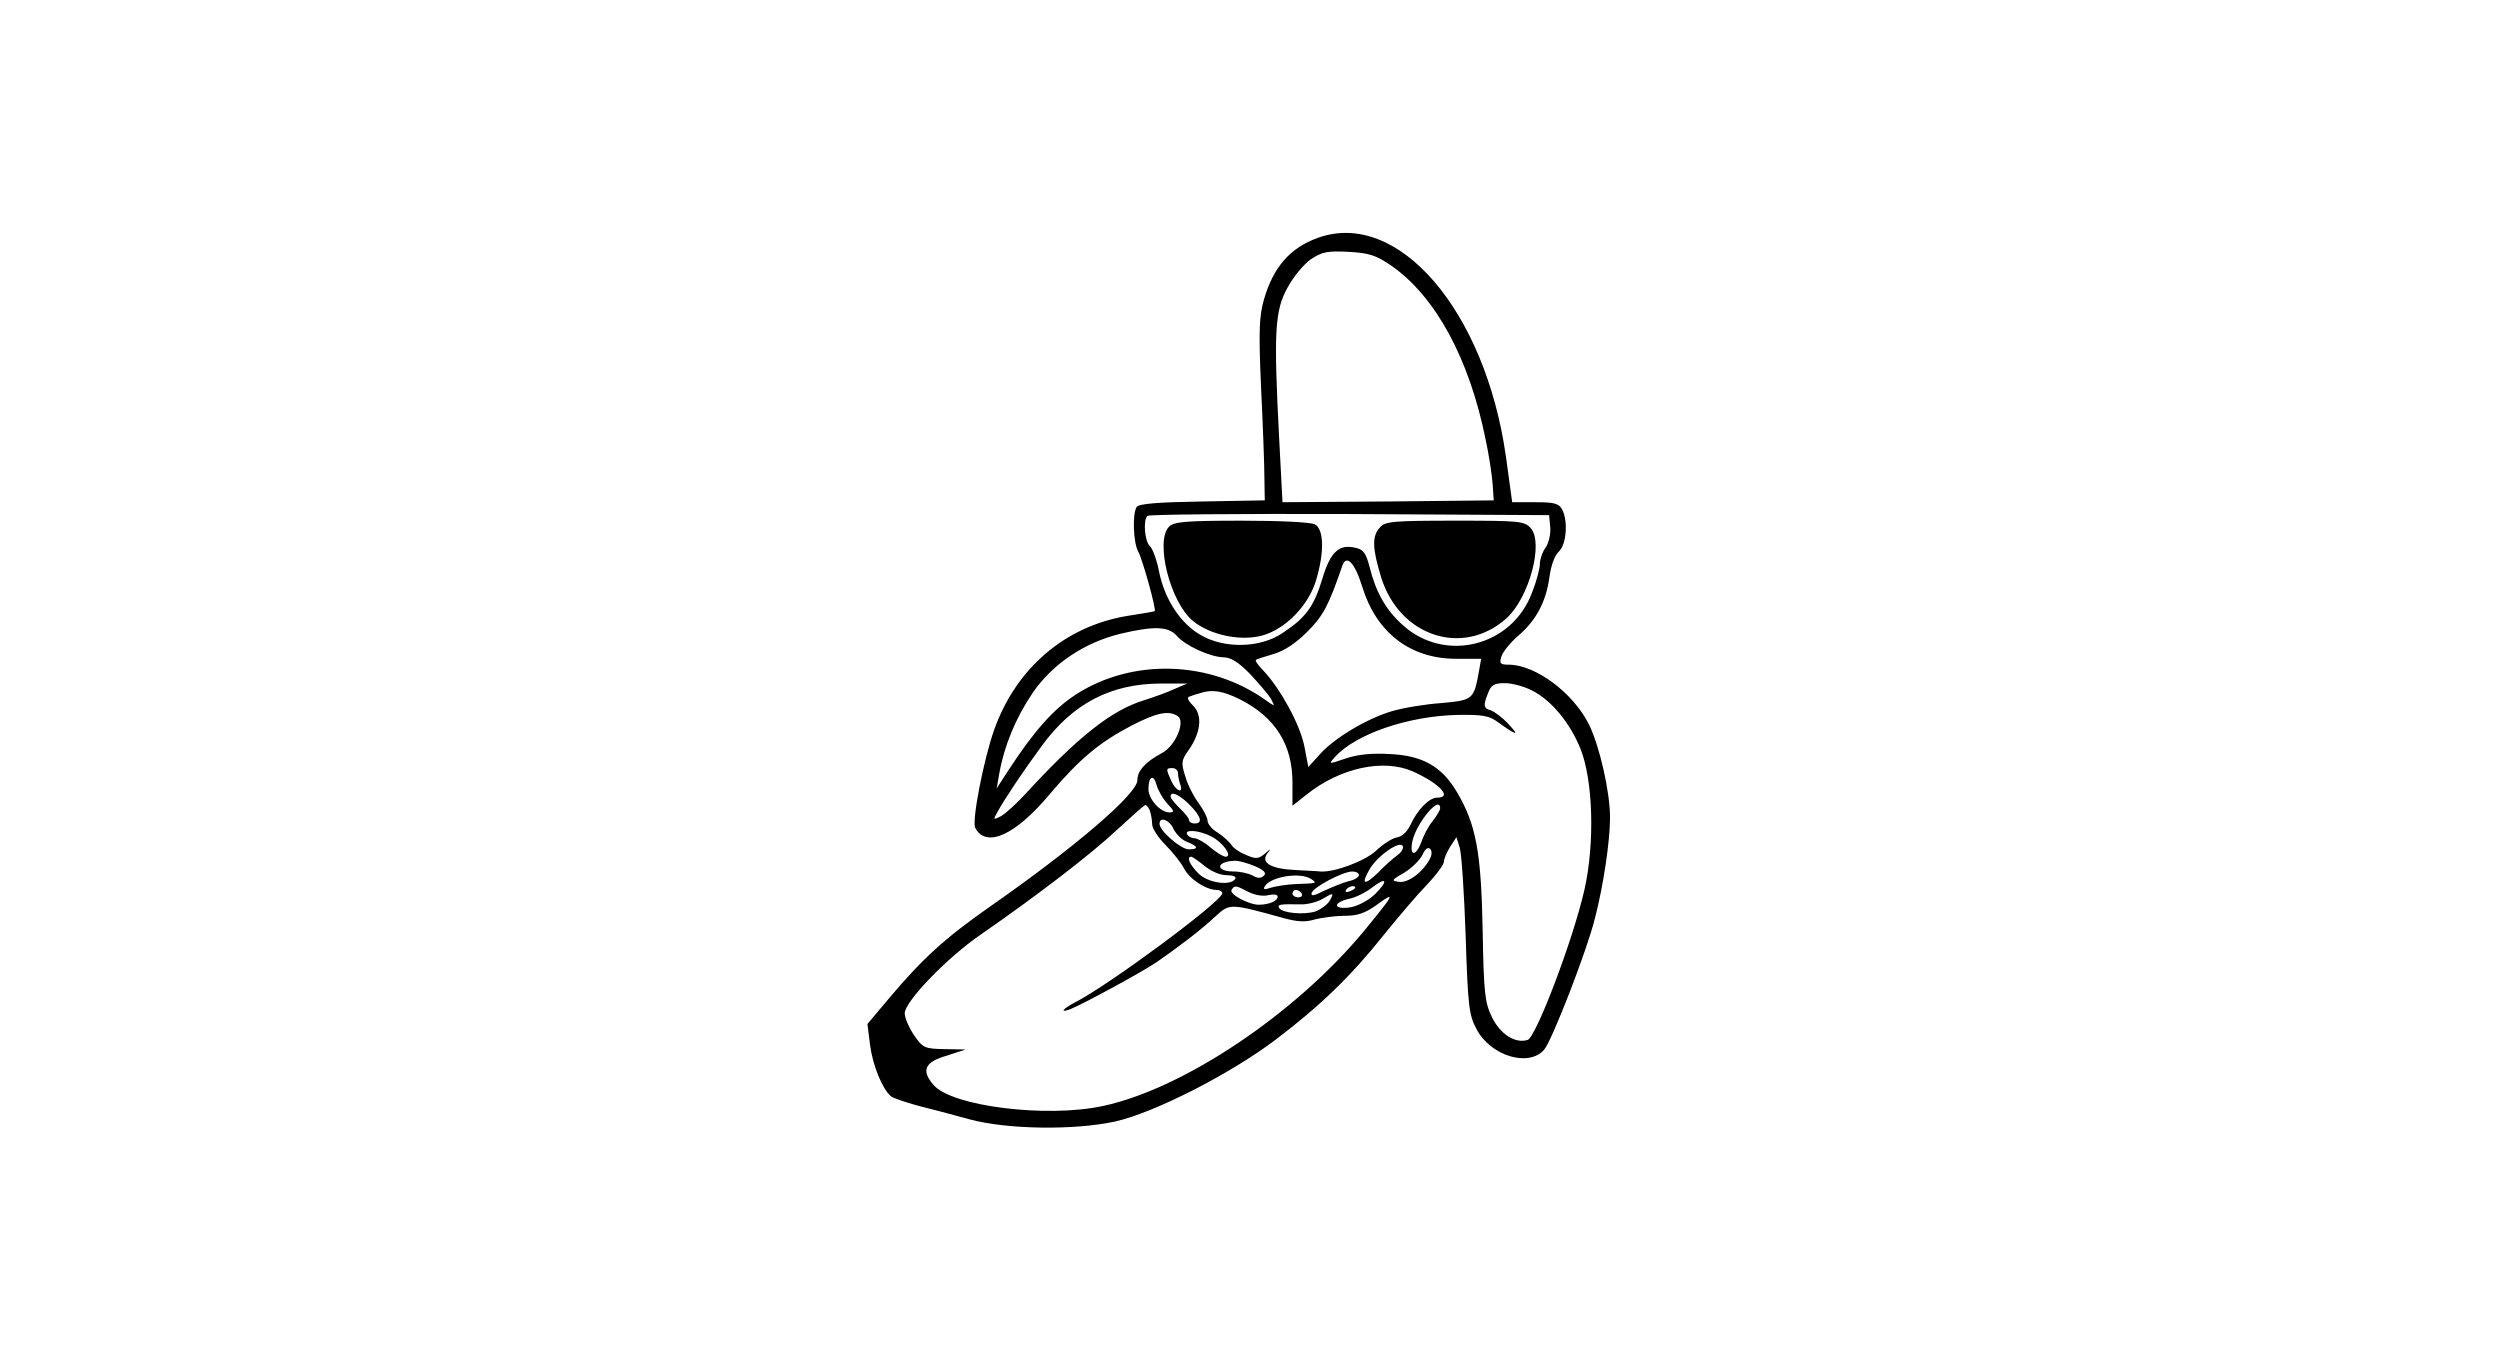
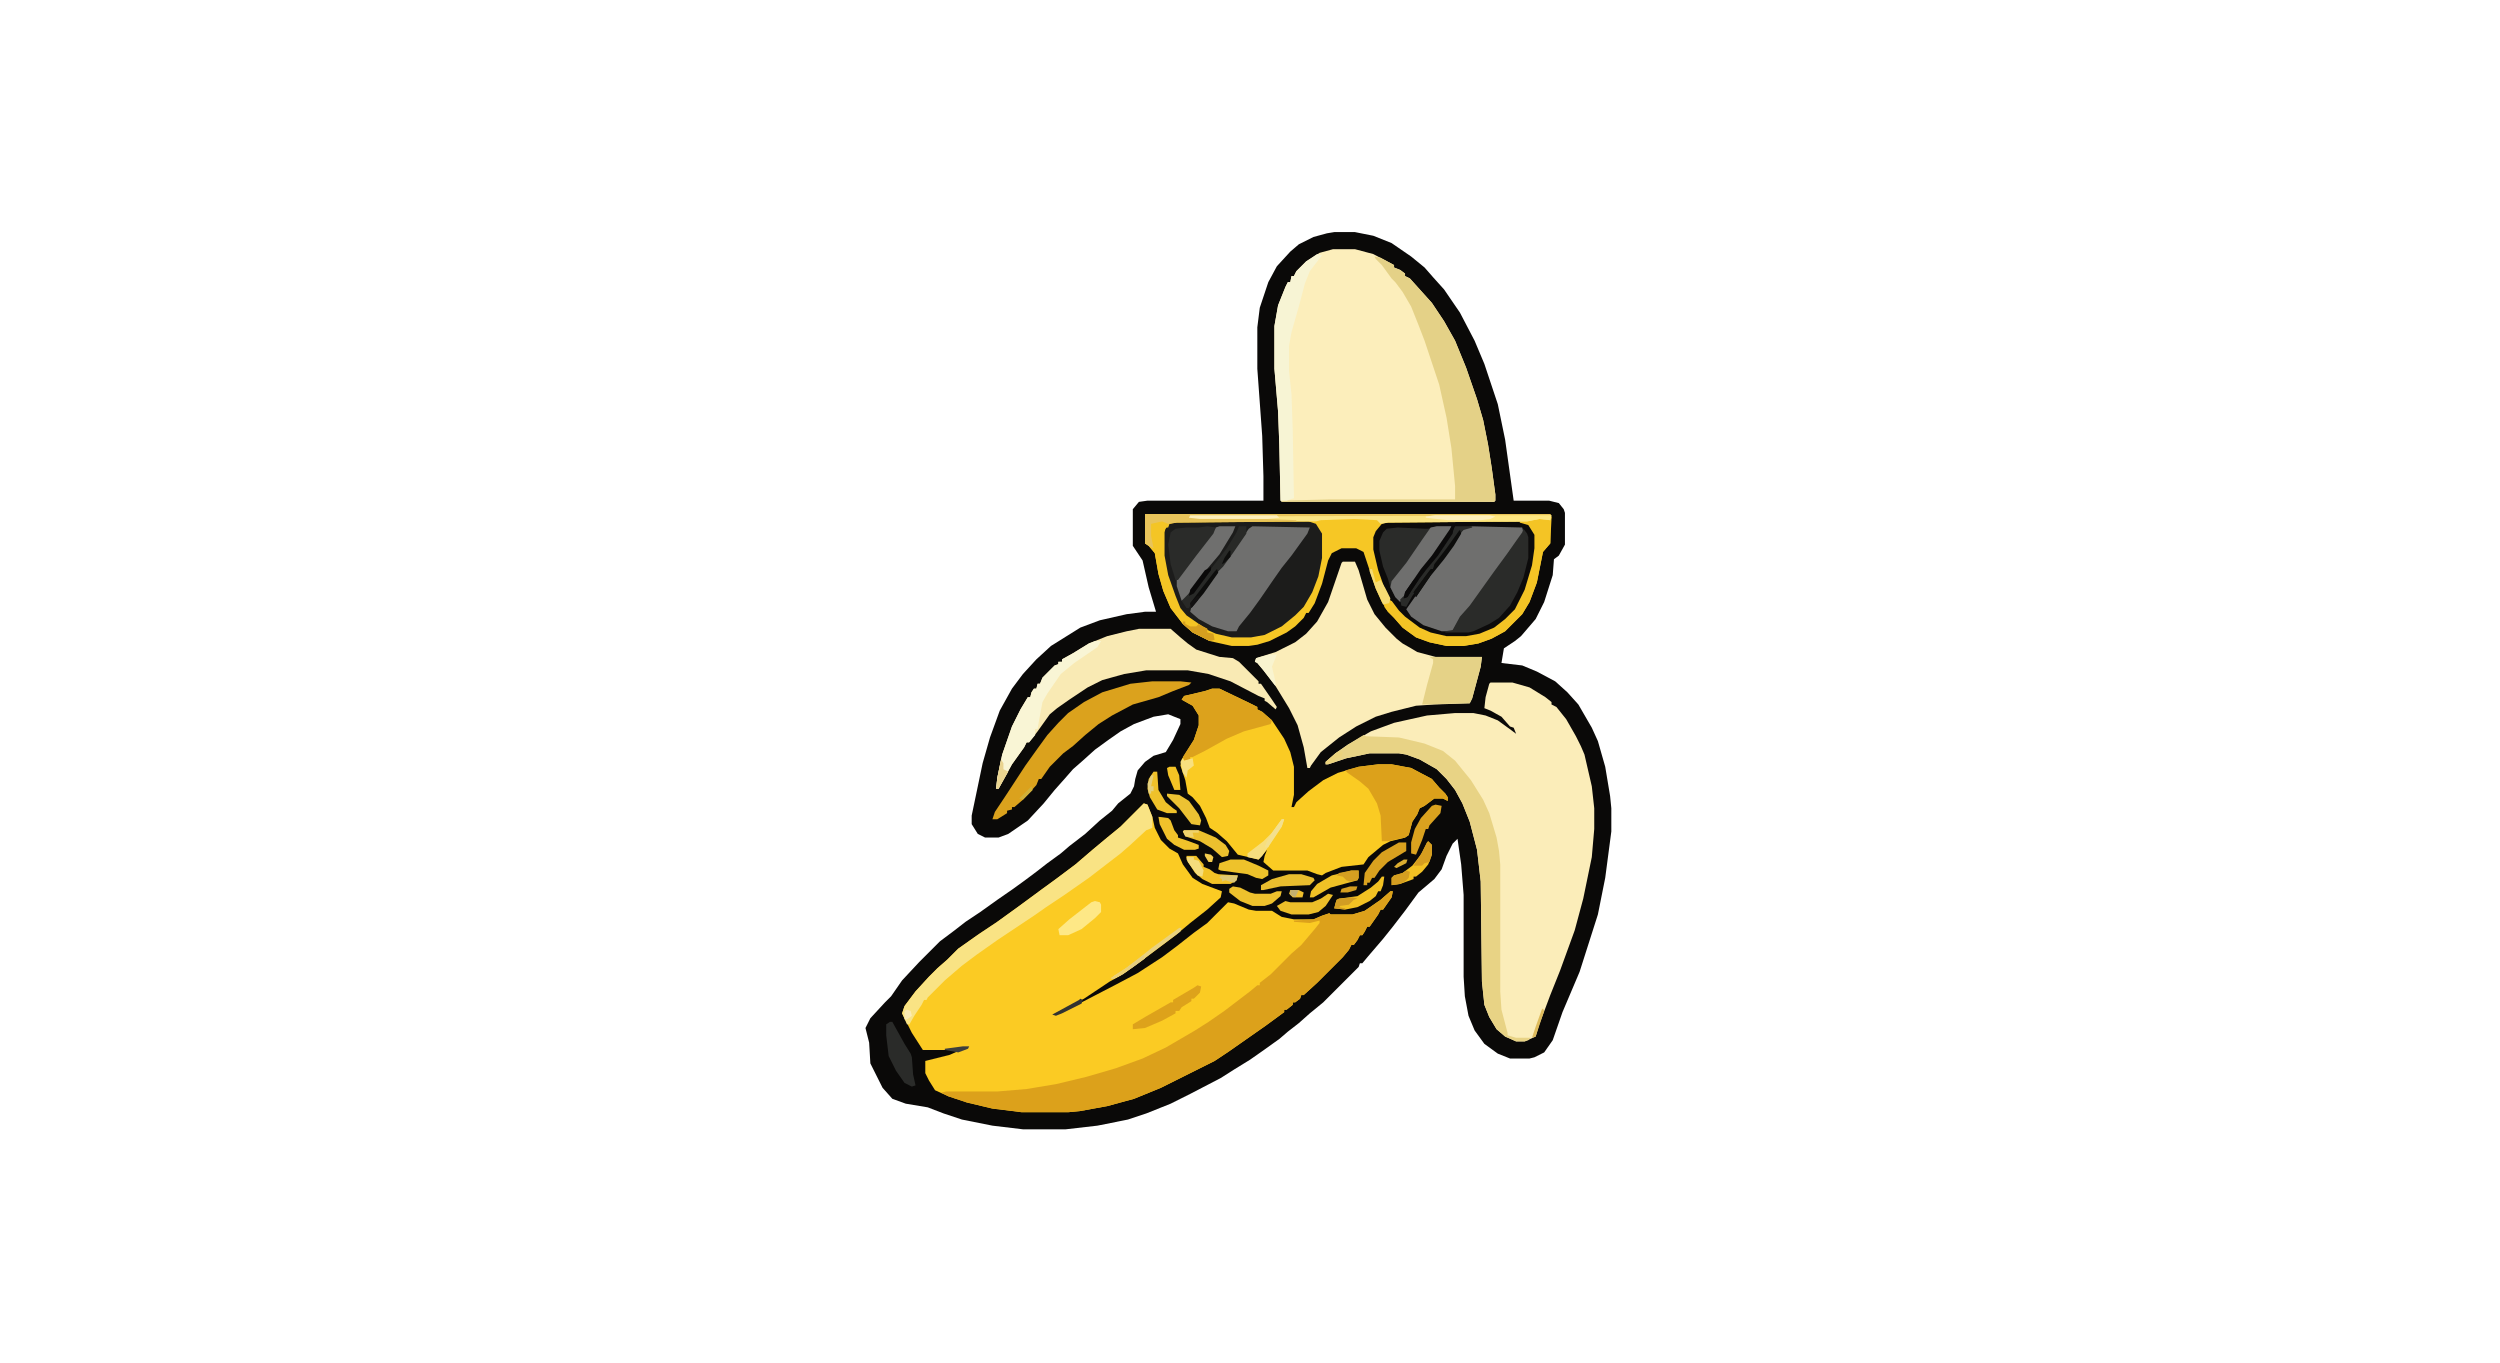
- <svg xmlns="http://www.w3.org/2000/svg" version="1.0" width="677pt" height="369pt" viewBox="0 0 677 369" preserveAspectRatio="xMidYMid meet">
-   <g transform="translate(0,369) scale(0.1,-0.1)" fill="#000000" stroke="none">
-     <path d="M3569 3046 c-75 -27 -120 -78 -146 -166 -13 -47 -15 -83 -8 -240 5 -102 9 -212 9 -245 l1 -60 -170 -3 c-120 -2 -171 -6 -177 -15 -12 -19 -9 -96 4 -120 12 -21 50 -159 45 -162 -1 -1 -35 -7 -75 -13 -167 -28 -299 -140 -359 -306 -29 -81 -62 -250 -52 -268 30 -56 110 -19 203 93 79 93 132 138 220 184 68 35 100 42 125 26 22 -14 -5 -80 -42 -100 -45 -24 -67 -48 -67 -74 0 -37 -171 -183 -399 -342 -123 -86 -183 -141 -274 -249 l-58 -69 7 -56 c7 -55 33 -120 57 -140 7 -5 39 -16 72 -25 33 -8 96 -25 140 -37 103 -28 285 -30 395 -6 106 24 311 128 435 222 120 91 203 171 293 284 37 46 88 106 115 134 26 27 47 56 47 63 0 8 8 26 17 41 l17 26 9 -29 c5 -16 12 -123 16 -239 6 -188 9 -214 29 -251 38 -74 143 -105 184 -56 21 25 116 269 137 355 23 88 41 210 41 273 0 69 -28 193 -57 252 -43 86 -144 161 -216 162 -25 0 -27 3 -21 23 4 12 24 37 46 56 48 41 75 92 84 159 4 30 14 58 25 68 21 19 26 83 9 115 -9 16 -22 19 -73 19 l-62 0 -17 124 c-56 395 -292 670 -509 592z m198 -75 c120 -83 212 -252 256 -471 9 -41 17 -95 19 -120 l3 -45 -286 -3 -286 -2 -9 172 c-15 290 -12 345 22 408 16 30 45 65 64 78 30 20 45 23 102 20 55 -3 74 -9 115 -37z m431 -708 c2 -18 -4 -43 -12 -55 -9 -12 -16 -33 -16 -45 0 -12 -9 -47 -21 -77 -54 -147 -236 -192 -350 -89 -46 41 -73 89 -90 157 -9 36 -17 48 -36 52 -46 12 -70 -9 -92 -83 -23 -76 -45 -106 -109 -148 -60 -40 -156 -42 -220 -5 -55 31 -98 97 -113 171 -6 32 -18 64 -25 70 -14 12 -19 70 -7 82 3 4 250 6 547 5 l541 -3 3 -32z m-509 -162 c38 -124 130 -195 254 -195 l68 0 -6 -34 c-14 -77 -16 -78 -103 -86 -43 -3 -103 -13 -133 -22 -68 -20 -158 -74 -196 -118 l-30 -33 -11 57 c-12 59 -65 155 -109 202 -15 15 -25 29 -22 31 2 2 24 9 48 16 28 8 60 29 91 60 43 43 58 71 95 179 11 32 34 8 54 -57z m-503 -132 c24 -28 91 -58 127 -59 20 0 41 -13 73 -46 24 -26 50 -56 56 -67 11 -21 11 -21 -13 -4 -152 109 -363 115 -516 16 -60 -39 -113 -99 -181 -203 l-33 -51 7 40 c13 74 44 150 90 218 54 79 140 137 239 161 89 21 128 20 151 -5z m-6 -145 c-19 -9 -56 -22 -81 -30 -89 -27 -180 -99 -325 -257 -23 -25 -51 -50 -63 -57 -21 -11 -22 -10 -11 9 17 32 68 109 121 181 84 115 187 169 324 169 l70 0 -35 -15z m969 -4 c52 -26 103 -88 131 -158 34 -85 39 -254 11 -380 -30 -134 -131 -400 -154 -408 -34 -11 -75 16 -97 62 -19 39 -22 65 -25 236 -4 212 -18 285 -69 372 -41 70 -93 100 -182 104 -49 3 -88 -1 -120 -12 -47 -16 -47 -16 -29 4 57 63 199 111 332 114 68 1 86 -2 110 -20 50 -36 59 -38 29 -6 -16 18 -38 34 -48 38 -21 6 -22 13 -8 48 8 21 16 26 45 26 20 0 53 -9 74 -20z m-791 -24 c95 -48 142 -122 142 -225 l0 -63 39 31 c91 72 207 97 287 62 73 -33 108 -71 66 -71 -22 0 -54 -33 -73 -75 -9 -18 -23 -31 -37 -33 -12 -2 -37 -18 -56 -36 -30 -28 -113 -59 -151 -56 -5 1 -36 2 -67 4 -67 3 -95 20 -76 45 11 14 10 14 -7 -1 -17 -14 -24 -15 -51 -3 -18 7 -36 20 -40 28 -5 7 -21 22 -36 32 -16 9 -28 24 -28 33 0 8 -11 29 -24 47 -13 17 -30 50 -36 72 -12 37 -11 44 9 72 33 47 38 94 12 120 -15 15 -18 23 -9 25 7 3 20 7 28 9 32 11 62 6 108 -17z m-168 -200 c0 -8 3 -21 6 -30 10 -27 -12 -18 -24 9 -15 33 -15 35 3 35 8 0 15 -6 15 -14z m-29 -82 c19 -20 20 -24 6 -24 -25 0 -57 36 -57 63 0 35 14 42 22 11 4 -14 17 -37 29 -50z m60 -3 c32 -32 37 -51 14 -51 -8 0 -15 4 -15 9 0 5 -11 19 -25 32 -13 13 -25 27 -25 32 0 16 23 6 51 -22z m-107 -17 c3 -9 6 -25 6 -36 0 -11 16 -36 36 -56 19 -19 42 -48 50 -63 14 -29 60 -59 89 -59 8 0 15 -4 15 -9 0 -21 -303 -246 -398 -295 -34 -18 -44 -30 -14 -19 35 14 188 97 232 126 65 45 120 87 161 125 39 36 40 36 184 -4 37 -10 59 -12 85 -4 19 5 56 10 81 10 36 0 56 7 89 31 51 37 46 28 -37 -73 -185 -223 -487 -426 -706 -473 -152 -33 -410 -1 -459 57 -34 39 -24 62 35 79 l52 17 -57 1 c-54 1 -59 3 -83 38 -14 21 -25 47 -25 59 0 32 116 152 207 214 153 106 299 218 368 283 39 36 73 66 76 67 4 0 10 -7 13 -16z m786 7 c0 -4 -9 -20 -20 -34 -12 -14 -25 -40 -31 -57 -15 -41 -33 -39 -24 3 11 49 75 126 75 88z m-722 -56 c7 -14 23 -30 37 -35 30 -12 32 -20 4 -20 -21 0 -79 50 -79 69 0 21 27 11 38 -14z m102 -20 c32 -16 59 -55 39 -55 -6 0 -24 11 -41 25 -16 14 -36 25 -43 25 -8 0 -17 5 -20 10 -9 15 32 12 65 -5z m504 -51 c-11 -8 -34 -28 -51 -46 -39 -38 -49 -34 -23 10 23 37 83 78 89 60 2 -6 -5 -17 -15 -24z m88 -10 c-19 -36 -59 -66 -84 -62 -21 3 -20 5 15 25 20 12 42 34 49 48 7 16 15 22 21 16 5 -5 5 -16 -1 -27z m-610 -19 c17 -14 42 -25 59 -25 18 0 28 -4 24 -10 -12 -20 -75 -11 -100 15 -23 23 -33 45 -19 45 3 0 19 -11 36 -25z m135 0 c26 -11 33 -19 26 -26 -8 -8 -17 -8 -31 0 -11 6 -34 11 -51 11 -50 0 -49 27 2 29 10 1 34 -6 54 -14z m283 -25 c0 -5 -12 -13 -27 -16 -16 -4 -45 -16 -67 -26 -27 -14 -37 -16 -34 -6 5 16 85 58 110 58 10 0 18 -4 18 -10z m-130 -10 c18 -12 17 -12 -40 -14 -25 -1 -56 -6 -69 -10 -17 -6 -21 -5 -16 4 16 26 95 39 125 20z m174 -41 c-18 -17 -45 -32 -67 -36 -46 -7 -50 12 -4 23 17 3 45 17 62 30 40 31 46 20 9 -17z m-344 6 c18 -9 40 -13 55 -9 14 3 25 2 25 -4 0 -12 -24 -22 -51 -22 -28 0 -81 29 -74 40 8 13 11 13 45 -5z m290 11 c0 -2 -7 -7 -16 -10 -8 -3 -12 -2 -9 4 6 10 25 14 25 6z m-145 -16 c3 -5 -1 -10 -9 -10 -9 0 -16 5 -16 10 0 6 4 10 9 10 6 0 13 -4 16 -10z m76 -19 c-6 -10 -23 -23 -38 -29 -31 -10 -90 -5 -99 9 -6 10 3 11 56 10 19 -1 46 6 60 14 32 19 33 18 21 -4z" />
-     <path d="M3166 2264 c-39 -39 3 -206 65 -256 47 -38 129 -55 187 -39 63 17 126 82 146 150 23 77 21 137 -3 151 -12 6 -95 10 -200 10 -150 0 -182 -3 -195 -16z" />
-     <path d="M3737 2262 c-22 -24 -21 -56 3 -135 50 -161 222 -217 340 -111 61 56 101 204 65 244 -17 19 -31 20 -205 20 -168 0 -189 -2 -203 -18z" />
-   </g>
+ <svg xmlns="http://www.w3.org/2000/svg" version="1.1" viewBox="0 0 2048 1116" width="677" height="369">
+   <path transform="translate(1093,190)" d="m0 0h17l15 3 15 6 16 11 11 9 7 8 9 10 13 19 12 23 8 19 11 33 6 29 7 50h29l8 2 4 5 1 3v26l-5 9-4 3-1 13-7 22-7 14-12 14-5 4-9 6-2 12 17 2 12 5 15 8 10 9 9 10 11 19 5 11 6 21 4 24 1 10v19l-5 38-6 30-15 47-14 33-8 23-7 10-8 4-4 1h-16l-10-4-11-8-8-11-5-12-3-16-1-16v-67l-2-25-3-21-4 4-5 10-4 11-6 8-13 11-11 15-10 13-8 10-12 14-5 6h-2l-1 3-29 29-11 9-9 8-9 7-7 6-14 10-10 7-13 8-11 7-25 13-16 8-20 8-15 5-25 5-26 3h-35l-25-3-25-5-15-5-13-5-18-3-11-4-8-9-10-20-1-17-3-12 4-8 12-13 5-5 9-13 14-15 17-17 12-9 9-7 12-8 14-10 13-9 11-8 8-6 9-7 11-8 7-6 13-10 12-11 10-8 5-6 10-8 3-6 1-6 2-7 6-7 7-5 10-3 6-10 6-13v-4l-10-4-12 2-16 6-11 6-10 7-11 8-10 9-8 7-7 8-8 9-9 11-13 14-16 11-8 3h-11l-6-3-5-8v-7l9-43 6-21 8-22 10-18 9-12 11-12 12-11 24-15 16-6 22-5 15-2h9l-6-20-5-22-8-12v-30l5-6 7-1h95v-20l-1-33-4-55v-34l2-16 7-21 7-13 11-12 7-6 12-6 11-3z" fill="#0A0908" />
+   <path transform="translate(937,658)" d="m0 0 3 1 4 10 2 9 5 10 7 7 7 4 4 9 8 11 8 5 16 6-1 5-11 10-14 11-12 10-32 24-13 9-9 5-21 14-11 6-14 7 9-3 16-8 27-14 17-9 20-13 12-9 14-11 11-8 17-17 5 1 12 5 6 1h13l8 5 10 2h16l7-3 6-2 1 1h18l10-3 13-9 8-7h2l-1 5-7 10h-2l-2 4-7 10h-2l-2 4-2 3h-2l-2 4-3 4h-2l-2 4-5 6-21 21-11 10h-2l-1 3-4 3h-2v2l-5 4h-2v2l-15 11-30 21-12 8-44 22-22 9-22 6-22 4-10 1h-38l-24-3-21-5-15-5-11-5-5-8-3-6v-10l20-5 9-4 6-2-19 2h-18l-9-14-8-16 2-6 9-12 11-12 7-7 8-7 9-9 17-12 15-10 18-13 19-14 11-8 16-12 14-12 12-10 11-9z" fill="#FBCB23" />
+   <path transform="translate(1092,204)" d="m0 0h18l15 4 17 9v2l5 2 4 3v2l4 2 18 20 10 15 9 16 9 22 9 26 5 17 4 20 3 19 3 22v5l-1 1h-174l-1-1-1-46-1-27-3-35v-35l3-17 6-15 2-4h2l1-5h2l2-4 8-8 11-7z" fill="#FCEEBB" />
+   <path transform="translate(938,421)" d="m0 0h332l1 3-1 21-6 7-5 25-6 16-6 10-14 14-11 6-11 4-12 2h-14l-14-3-11-4-11-8-7-8-5-5-5-8-5-11-10-30-6-3h-12l-8 4-3 6-5 19-6 16-5 8h-2l-2 4-7 7-7 5-14 7-10 3-7 1h-14l-18-4-14-7-8-7-10-13-6-14-4-14-3-17-5-6-3-2z" fill="#1C1C1B" />
+   <path transform="translate(1221,559)" d="m0 0h18l14 4 13 8 5 4v2l4 2 8 10 8 14 4 8 3 7 6 26 2 18v17l-2 23-7 34-7 26-12 33-8 20-9 24-3 10-9 4h-7l-9-4-7-6-6-10-4-10-2-19-1-82-3-26-6-23-6-15-6-11-7-9-8-8-14-8-11-4-6-1h-24l-19 4-15 5h-2v-2l8-7 10-7 19-11 19-7 27-6 23-2h15l10 2 10 4 11 8 4 3-2-5-3-1-7-8-9-5-5-2 1-9 3-11z" fill="#FBEDB9" />
+   <path transform="translate(993,564)" d="m0 0h6l25 12 6 3v2l4 2 8 7 10 15 5 11 3 12v23l-2 10h2l2-4 10-9 12-9 12-6 17-5 16-2h11l16 3 17 9 6 7 5 5 2 3v3l-4-2h-7l-8 6-4 2-2 5-4 6-3 11-3 2-12 3-6 3-12 10-4 6-18 2-13 5-3 2-4-1-8-3h-28l-8-7 1-5 2-5-7 8-17-4-9-11-8-7-6-4-3-8-5-10-6-7-4-3-2-11-4-12 1-5 10-16 4-12v-8l-5-8-9-5 2-3 17-4z" fill="#FACB23" />
+   <path transform="translate(1100,460)" d="m0 0h10l3 7 7 24 6 12 9 11 9 9 5 4 7 4 5 3 15 4h38l-1 8-7 26-2 4-29 1-15 1-20 5-13 4-16 8-14 9-15 12-8 11-1 2h-2l-3-17-5-18-7-14-11-18-10-13-5-6-2-1 1-3 16-5 16-8 9-7 9-10 9-16 11-32z" fill="#FBEDB9" />
+   <path transform="translate(1137,427)" d="m0 0h108l7 2 6 9v11l-3 18-6 19-7 13-12 12-10 6-12 4-7 1h-16l-16-4-9-5-10-8-5-5-6-8-6-13-6-19-2-10v-10l4-8 4-4z" fill="#0C0B0B" />
+   <path transform="translate(1139,730)" d="m0 0h2l-1 5-7 10h-2l-2 4-7 10h-2l-2 4-2 3h-2l-2 4-3 4h-2l-2 4-5 6-21 21-11 10h-2l-1 3-4 3h-2v2l-5 4h-2v2l-15 11-30 21-12 8-44 22-22 9-22 6-22 4-10 1h-38l-24-3-21-5-15-5-6-3 4-1h42l24-2 24-4 25-6 24-7 22-8 19-9 24-14 11-7 13-9 21-16 6-5h2v-2l9-7 17-17 8-7 11-13 4-5v-2l-8 2-13-1v-1l16-1 7-3 6-2 1 1h18l10-3 13-9z" fill="#DCA11B" />
+   <path transform="translate(938,421)" d="m0 0h332l1 3-1 21-6 7-5 25-6 16-6 10-14 14-11 6-11 4-12 2h-14l-14-3-11-4-11-8-7-8-5-5-5-8-5-11-10-30-6-3h-12l-8 4-3 6-5 19-6 16-5 8h-2l-2 4-7 7-7 5-14 7-10 3-7 1h-14l-18-4-14-7-8-7-10-13-6-14-4-14-3-17-5-6-3-2zm26 6-6 2-4 5-1 2v19l3 16 6 17 4 10 6 7 13 9 11 5 13 3h16l11-2 14-7 11-9 7-7 7-12 5-13 3-15v-20l-5-8-6-2zm173 0-5 2-5 6-2 5v10l4 17 6 17 7 13 6 7 8 6 10 7 13 4 6 1h16l11-2 12-5 9-7 9-9 8-16 6-20 2-14v-11l-6-9-7-2z" fill="#F6C725" />
+   <path transform="translate(933,515)" d="m0 0h26l8 7 6 5 7 5 19 6 11 1 5 3 16 16v2h2l9 13 4 6-1 2-7-6-2-1v-2l-5-2-23-12-18-6-17-3h-34l-18 3-18 5-12 6-15 10-10 7-6 5-10 14-7 9h-2l-2 4-10 14-11 20h-2l1-9 4-19 8-23 7-14 6-10h2l1-4 2-3h2l1-4h2l2-5 10-10 3-1v-2h3v-2l9-5 13-8 15-6 16-4z" fill="#F9EAB4" />
+   <path transform="translate(1126,210)" d="m0 0 5 1 11 6v2l5 2 4 3v2l4 2 18 20 10 15 9 16 9 22 9 26 5 17 4 20 3 19 3 22v5l-1 1h-174v-1l38-1h104v-11l-3-31-4-25-6-27-12-36-5-13-6-15-7-12-6-8-3-3-8-11-5-5z" fill="#E4D187" />
+   <path transform="translate(1117,602)" d="m0 0 2 1 27 1 21 5 15 6 10 8 13 16 10 16 5 11 6 20 2 11 1 11v104l1 15 5 19v2l7 2h12l-2 2-3 1h-7l-9-4-7-6-6-10-4-10-2-19-1-82-3-26-6-23-6-15-6-11-7-9-8-8-14-8-11-4-6-1h-24l-19 4-15 5h-2v-2l8-7 10-7z" fill="#E8D385" />
+   <path transform="translate(1206,431)" d="m0 0 41 1 1 4-11 15-9 13-11 15-13 18-9 11-5 9h-9l-15-5-10-7-4-6 7-10 11-16 13-16 9-13 7-11z" fill="#6F6F6E" />
+   <path transform="translate(1026,431)" d="m0 0 47 1-2 5-13 18-8 10-7 10-11 16-8 11-9 11-2 4h-7l-13-4-11-6-7-6 1-4 12-15 12-17 7-9 16-23z" fill="#6F6F6E" />
+   <path transform="translate(937,658)" d="m0 0 3 1 4 10v9l-5 2-13 12-8 7-26 20-20 14-15 10-10 7-30 20-17 12-12 9-14 12-14 14-1 2h-2l-2 4-6 9-4 7h-2l-4-9 2-6 9-12 11-12 7-7 8-7 9-9 17-12 15-10 18-13 19-14 11-8 16-12 14-12 12-10 11-9z" fill="#F9E384" />
+   <path transform="translate(944,558)" d="m0 0h23l9 1-2 2-13 5-12 5-21 6-17 9-11 7-11 9-10 9-8 6-11 11-7 10h-2l-2 5-11 12-7 6h-2v2l-4 1v2l-8 5h-4l2-6 8-12 17-26 10-14 8-11 9-10 8-8 13-9 15-8 23-7z" fill="#DBA21D" />
+   <path transform="translate(938,421)" d="m0 0h332l1 3-1 2-9-1-10 2-114 1-6 1-3-3-19-1-27 1-4 1-114 1-6 1-1 3h-2l-1 4v19l3 16 6 17 4 10 5 6 13 9 4 2v3l5 1 1 5-4 1-14-7-8-7-10-13-6-14-4-14-3-17-5-6-3-2z" fill="#F4C525" />
+   <path transform="translate(1129,626)" d="m0 0h11l16 3 17 9 6 7 5 5 2 3v3l-4-2h-7l-8 6-4 2-2 5-4 6-3 11-3 2-14 3h-5l-1-21-3-10-7-12-7-6-10-7-2-2 11-3z" fill="#DCA11B" />
+   <path transform="translate(1079,208)" d="m0 0 4 1-10 13-4 10-5 19-6 21-2 11v21l2 19 1 29 1 56-6 2h-5l-1-46-1-27-3-35v-35l3-17 6-15 2-4h2l1-5h2l2-4 8-8z" fill="#F7F4D4" />
+   <path transform="translate(993,564)" d="m0 0h6l25 12 6 3v2l4 2 8 7-1 3-22 6-14 6-18 10-10 5h-2v2l-5 1-1-3 9-14 4-12v-8l-5-8-9-5 2-3 17-4z" fill="#DCA21C" />
+   <path transform="translate(1177,431)" d="m0 0h12l-2 5-11 16-10 13-8 11-11 17-4-4-4-8-2-7-4-10-3-13v-8l3-7 3-3 9-1 22 1h3z" fill="#2A2B29" />
+   <path transform="translate(1248,433)" d="m0 0 3 4 1 3v17l-4 16-5 12-6 11-9 10-8 5-13 6-4 1h-19v-1l6-1 6-11 8-9 20-28 11-15 7-10 5-7z" fill="#2A2B29" />
+   <path transform="translate(1261,424)" d="m0 0 7 1 2 1v19l-6 7-5 25-6 16-6 10-14 14-11 6-11 4-12 2h-14l-14-3-11-4-11-8-7-8-5-5-3-4 1-3 5-2 6 8 5 5 12 9 9 4 13 3h16l11-2 12-5 9-7 8-8 8-16 6-20 2-14v-11l-5-8-7-2v-1z" fill="#F4C425" />
+   <path transform="translate(897,525)" d="m0 0h5l-3 5-19 13-11 9-11 16-4 7-3 16-1 6h-2v5l-5 6h-2l-2 4-10 14-11 20h-2l1-9 4-19 8-23 7-14 6-10h2l1-4 2-3h2l1-4h2l2-5 10-10 3-1v-2h3v-2l9-5 13-8z" fill="#F9F5D5" />
+   <path transform="translate(1171,538)" d="m0 0h43l-1 8-7 26-2 4-39 1 4-16 5-18v-3z" fill="#E5D287" />
+   <path transform="translate(975,422)" d="m0 0h296l-1 4-9-1-10 2-114 1-6 1-3-3-19-1-27 1-4 1h-16l-25-1-54-1-9-1z" fill="#FAE484" />
+   <path transform="translate(1177,431)" d="m0 0h12l-2 5-11 16-10 13-8 11-11 17-4-4-4-8 1-5 12-15 13-19 7-10z" fill="#6F6F6E" />
+   <path transform="translate(999,431)" d="m0 0h13l-2 5-11 18-11 13-14 19-4 6h-2l-4-12v-5l10-13 16-21 6-9z" fill="#6F6F6E" />
+   <path transform="translate(989,431)" d="m0 0 7 1-2 5-14 18-15 20h-2l-4-13-2-16 2-10 4-3 9-1h10z" fill="#2A2B29" />
+   <path transform="translate(938,421)" d="m0 0h332v1l-295 1 8 1 54 1 25 1v1l-98 1-7 1-5-2-9 2v10l2 10-4-2-3-2z" fill="#E8C45B" />
+   <path transform="translate(729,837)" d="m0 0h2l10 18 5 8 1 3 1 14 2 9-3 1-6-3-7-10-6-12-2-17v-9z" fill="#2A2B29" />
+   <path transform="translate(981,807)" d="m0 0 3 1-1 5-5 5h-2v2l-8 5-2 3h-3v2l-11 6-14 6-10 1v-4l10-6 21-12h2v-2l17-10z" fill="#DDA21B" />
+   <path transform="translate(897,738)" d="m0 0 4 1 1 2v6l-5 5-11 9-11 5h-7l-1-5 9-8 18-14z" fill="#FEE886" />
+   <path transform="translate(1015,431)" d="m0 0h6v3 3l-11 16-8 11-4 4h-2l-11 14-9 12-2 4h-2l-4-6 6-6h3l18-24 10-13 8-13z" fill="#282927" />
+   <path transform="translate(1176,422)" d="m0 0h95l-1 4-9-1-10 2h-18l-47-1-18-2v-1z" fill="#FDE681" />
+   <path transform="translate(1146,690)" d="m0 0h6v7l-15 9-7 7-4 6h-2l-2 4h-2v2h-3l1-10 7-10 7-7z" fill="#D9A11F" />
+   <path transform="translate(972,701)" d="m0 0h8l6 7v2l5 2 4 3 3 1 16 1-1 4-5 3h-15l-8-4-6-5-7-11z" fill="#F2C226" />
+   <path transform="translate(1008,704)" d="m0 0h11l12 5 8 4v4l-5 3-5-1-7-3-22-3-2-1 1-5z" fill="#EEC22B" />
+   <path transform="translate(1088,732)" d="m0 0 4 1-6 9-6 5-8 2h-14l-9-3-3-4 7-4 4 1h18l7-3z" fill="#ECBE29" />
+   <path transform="translate(1170,689)" d="m0 0 3 3v8l-3 8-5 6-5 4h-2v2l-11 4-7 1v-6l2-2 7-2 8-6 7-9 5-10z" fill="#F2C123" />
+   <path transform="translate(1176,659)" d="m0 0 5 1-1 6-9 10-1 3h-2l-3 9-5 12-4-1v-9l3-11 5-9 9-10z" fill="#DAA21F" />
+   <path transform="translate(1010,726)" d="m0 0 6 1 8 4 4 1h13l5-2h4l-1 4-7 6-6 2h-10l-10-4-9-7v-3z" fill="#EEC12D" />
+   <path transform="translate(1132,718)" d="m0 0h2l-1 7-2 5h-2l-2 4-5 4-10 5-10 2-9-1 1-4 1-3 2-1 15-2 11-7 6-5z" fill="#F2C123" />
+   <path transform="translate(1107,713)" d="m0 0h6v6l-1 2-22 6-14 8h-3l1-5 5-6 12-7z" fill="#EFC126" />
+   <path transform="translate(1056,716)" d="m0 0h10l10 3 1 2-4 4-24 1-14 3h-2v-4l9-5z" fill="#E9BD2E" />
+   <path transform="translate(970,680)" d="m0 0h12l14 6 8 6 3 5-1 4-5 1-8-7-10-6-12-4-2-4z" fill="#ECC02E" />
+   <path transform="translate(949,669)" d="m0 0 8 1 2 2 3 8 3 4v2l9 3 8 3v3l-3 1h-9l-8-4-6-5-6-12z" fill="#F0C22B" />
+   <path transform="translate(1192,431)" d="m0 0h5 2 7v1l-7 2-2 2h-2l-7 10-12 16-2 4-5 5-12 17-5 9-4-1-1-5 3-3v2l4-3 5-9 6-8 11-14 8-11 6-10z" fill="#2A2B29" />
+   <path transform="translate(945,632)" d="m0 0h3l1 15 6 10 6 5 3 2v2h-8l-8-3-6-10-2-7 1-8z" fill="#EFC12A" />
+   <path transform="translate(956,650)" d="m0 0 10 1 8 5 8 11 2 5-1 4-7-1-10-13-10-10z" fill="#ECC233" />
+   <path transform="translate(1189,431)" d="m0 0 2 1-1 5-12 18-10 12-6 8-6 9-3 5-3 1 1-5 13-19 9-11 15-22z" fill="#0B0A0A" />
+   <path transform="translate(1050,671)" d="m0 0h2l-2 6-16 24-3 3-9-2v-3l13-10 7-7z" fill="#F7DF7E" />
+   <path transform="translate(975,422)" d="m0 0h71l2 2-10 1h-55l-9-1z" fill="#FDEFBC" />
+   <path transform="translate(1196,434)" d="m0 0 1 3-6 10-8 11-13 16-10 15-2-4 11-15 3-4h2l1-4 10-13 10-14z" fill="#0C0C0B" />
+   <path transform="translate(1040,536)" d="m0 0h6l-4 10 3 13v3l-10-13-5-6-2-1 1-3z" fill="#F9F4CF" />
+   <path transform="translate(1176,422)" d="m0 0h44l5 1-4 2-8 1h-27l-18-2v-1z" fill="#FDEFBC" />
+   <path transform="translate(966,760)" d="m0 0h2l-1 3-32 24-15 11-8 4-2-1 11-7 13-10 10-8 11-8z" fill="#E9D280" />
+   <path transform="translate(1122,466)" d="m0 0h2l3 11 4-2 4 7 4 8-1 4-5 1-6-13-5-14z" fill="#F6DB74" />
+   <path transform="translate(969,509)" d="m0 0h2v2l4 2h5l2-2 7 4v3l5 1 1 5-4 1-14-7-8-7z" fill="#D69F1F" />
+   <path transform="translate(958,628)" d="m0 0h5l3 7 1 12h-5l-5-12-1-6z" fill="#F4C325" />
+   <path transform="translate(1170,689)" d="m0 0 3 3v8l-2 6-4 1-2 2h-7l7-11 4-8z" fill="#D69E20" />
+   <path transform="translate(972,702)" d="m0 0h6v2l4 1 4 8-1 5-4-1-8-11z" fill="#F4DC7C" />
+   <path transform="translate(997,466)" d="m0 0 1 3-12 17-10 12-1-4 20-26z" fill="#0D0D0C" />
+   <path transform="translate(1107,713)" d="m0 0h6v6l-1 2-6 1-3-1-3-3-5-1 2-2z" fill="#D59F21" />
+   <path transform="translate(1152,713)" d="m0 0 3 1-1 5-3 3-4 2-7 1v-6l2-2 7-2z" fill="#D49E21" />
+   <path transform="translate(969,621)" d="m0 0 1 2 7-2 1 6-5 4-1 6-3-4-2-9z" fill="#F8E07F" />
+   <path transform="translate(820,622)" d="m0 0 2 3v5l4 2-8 14h-2l1-9z" fill="#EAD490" />
+   <path transform="translate(1108,735)" d="m0 0 4 1-3 1-4 4-7 1-1 1 5 1v1l-9-1 1-4 1-3 2-1z" fill="#D29D23" />
+   <path transform="translate(992,464)" d="m0 0v3l-14 19-4 2 1-5 12-16 4-2z" fill="#0A0909" />
+   <path transform="translate(1050,671)" d="m0 0h2l-2 6-10 15-1 2h-3l2-5 4-7z" fill="#F3E08F" />
+   <path transform="translate(1e3 717)" d="m0 0h14l-1 4-2 2-4-1-3-1-3 1v-2l-2-1z" fill="#DEC875" />
+   <path transform="translate(1171,469)" d="m0 0h2l-2 4-11 16-2-4 9-12z" fill="#0F0F0E" />
+   <path transform="translate(885,818)" d="m0 0 2 1-1 3-16 8-5 2-3-1 22-12z" fill="#323331" />
+   <path transform="translate(937,782)" d="m0 0 1 3-11 8-11 7-6 2 3-3 11-7z" fill="#E4CE82" />
+   <path transform="translate(1057,729)" d="m0 0h7l4 2-1 4h-8l-3-3z" fill="#EFBF2D" />
+   <path transform="translate(1161,473)" d="m0 0 1 2-6 9-3 5-3 1 1-5 7-10z" fill="#0A0909" />
+   <path transform="translate(970,680)" d="m0 0h12v2h-5l1 4-7-1-2-4z" fill="#EFD36D" />
+   <path transform="translate(1097,615)" d="m0 0 3 1-1 4-5 1-1 3-7 2v-2l8-7z" fill="#EBD37D" />
+   <path transform="translate(1106,726)" d="m0 0h6l-1 3-7 2h-6l1-3z" fill="#D69F20" />
+   <path transform="translate(943,635)" d="m0 0h2l-2 9h2v4h-2v2h-2l-1-8z" fill="#E5D07C" />
+   <path transform="translate(789,857)" d="m0 0h5l-1 2-8 3-11-2v-1z" fill="#3D3E3C" />
+   <path transform="translate(1264,826)" d="m0 0 1 2-7 21-3 1 3-9 5-14z" fill="#DEBB5C" />
+   <path transform="translate(743,827)" d="m0 0 3 1 1 4-4 3h-2v-7z" fill="#FBEBB4" />
+   <path transform="translate(987,699)" d="m0 0 5 1 2 2-1 4h-3l-3-5z" fill="#F3CC4E" />
+   <path transform="translate(1150,704)" d="m0 0h3l-1 3-8 4-2-1 3-3z" fill="#DBAD30" />
+   <path transform="translate(845,644)" d="m0 0 1 3-8 8-3-1z" fill="#D1B039" />
+   <path transform="translate(1057,729)" d="m0 0h7l-3 6-4-2z" fill="#C3B06F" />
+   <path transform="translate(924,792)" d="m0 0v3l-10 6-4 1 3-3z" fill="#EED171" />
+   <path transform="translate(981,488)" d="m0 0h2l-2 4-5 6-1-4z" fill="#121111" />
+   <path transform="translate(1007,451)" d="m0 0h1v5l-5 5-2 1 2-5z" fill="#0D0D0C" />
</svg>
